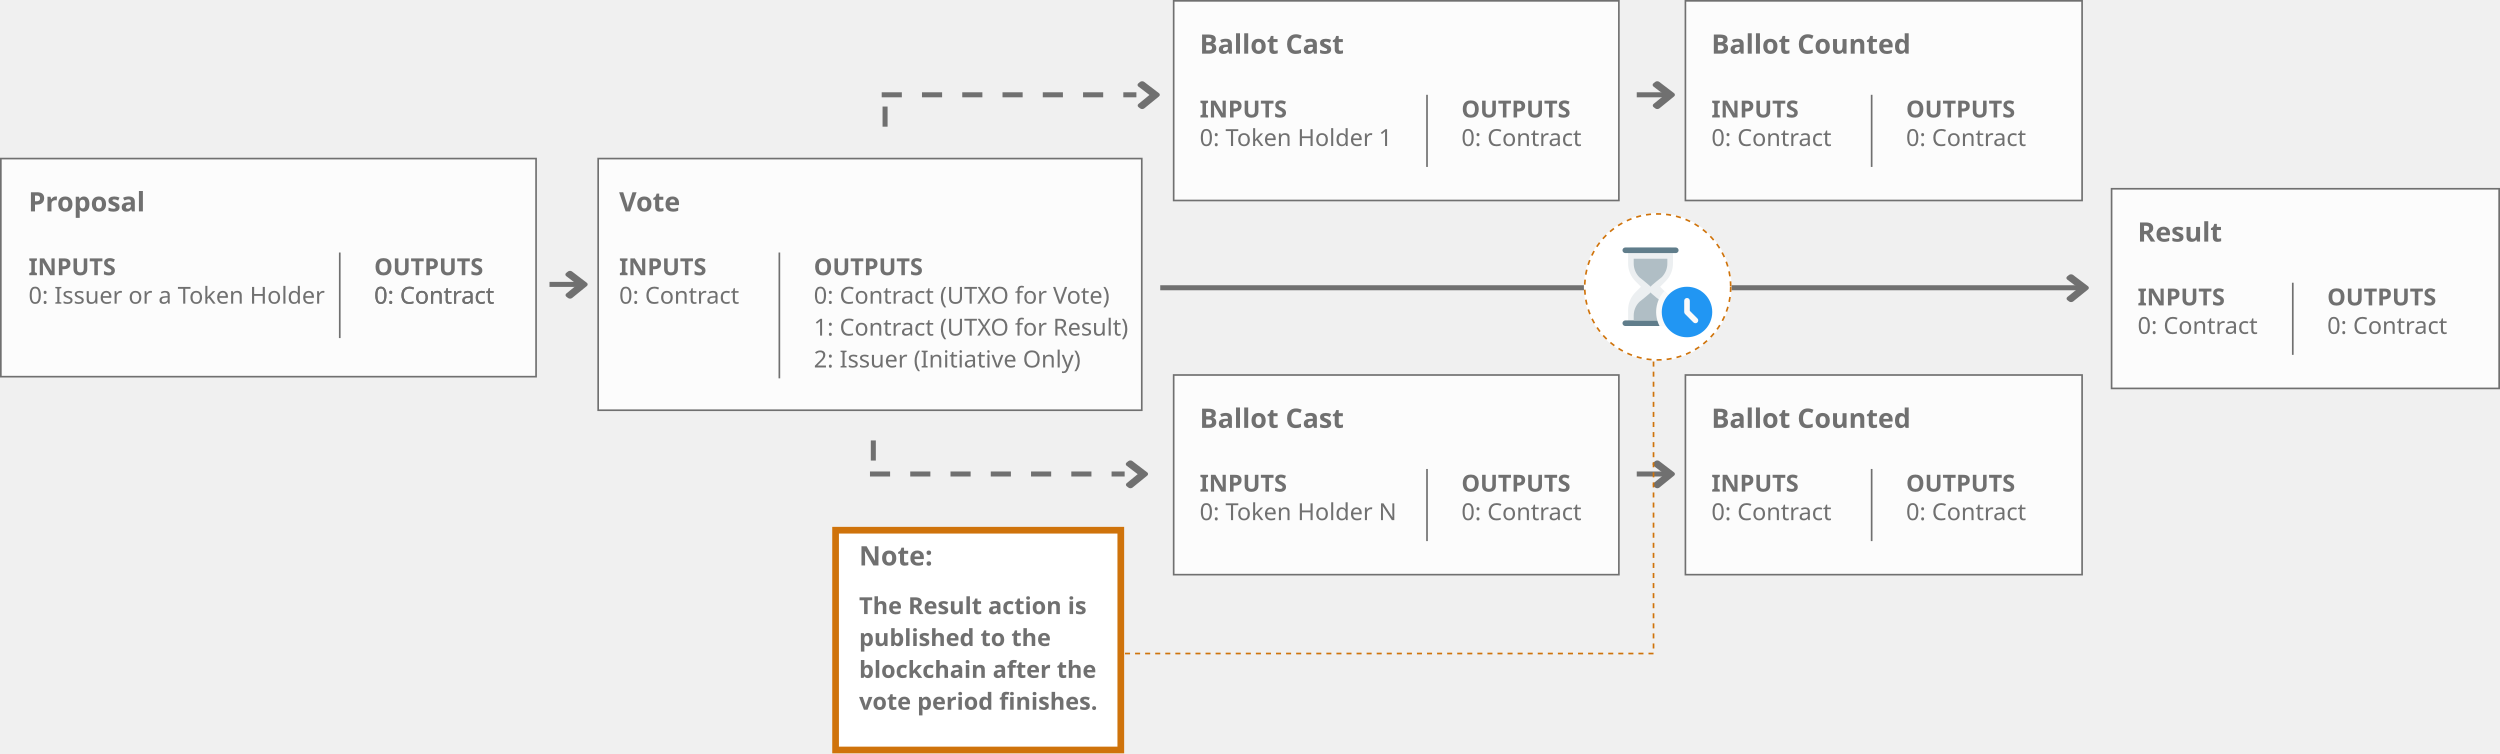
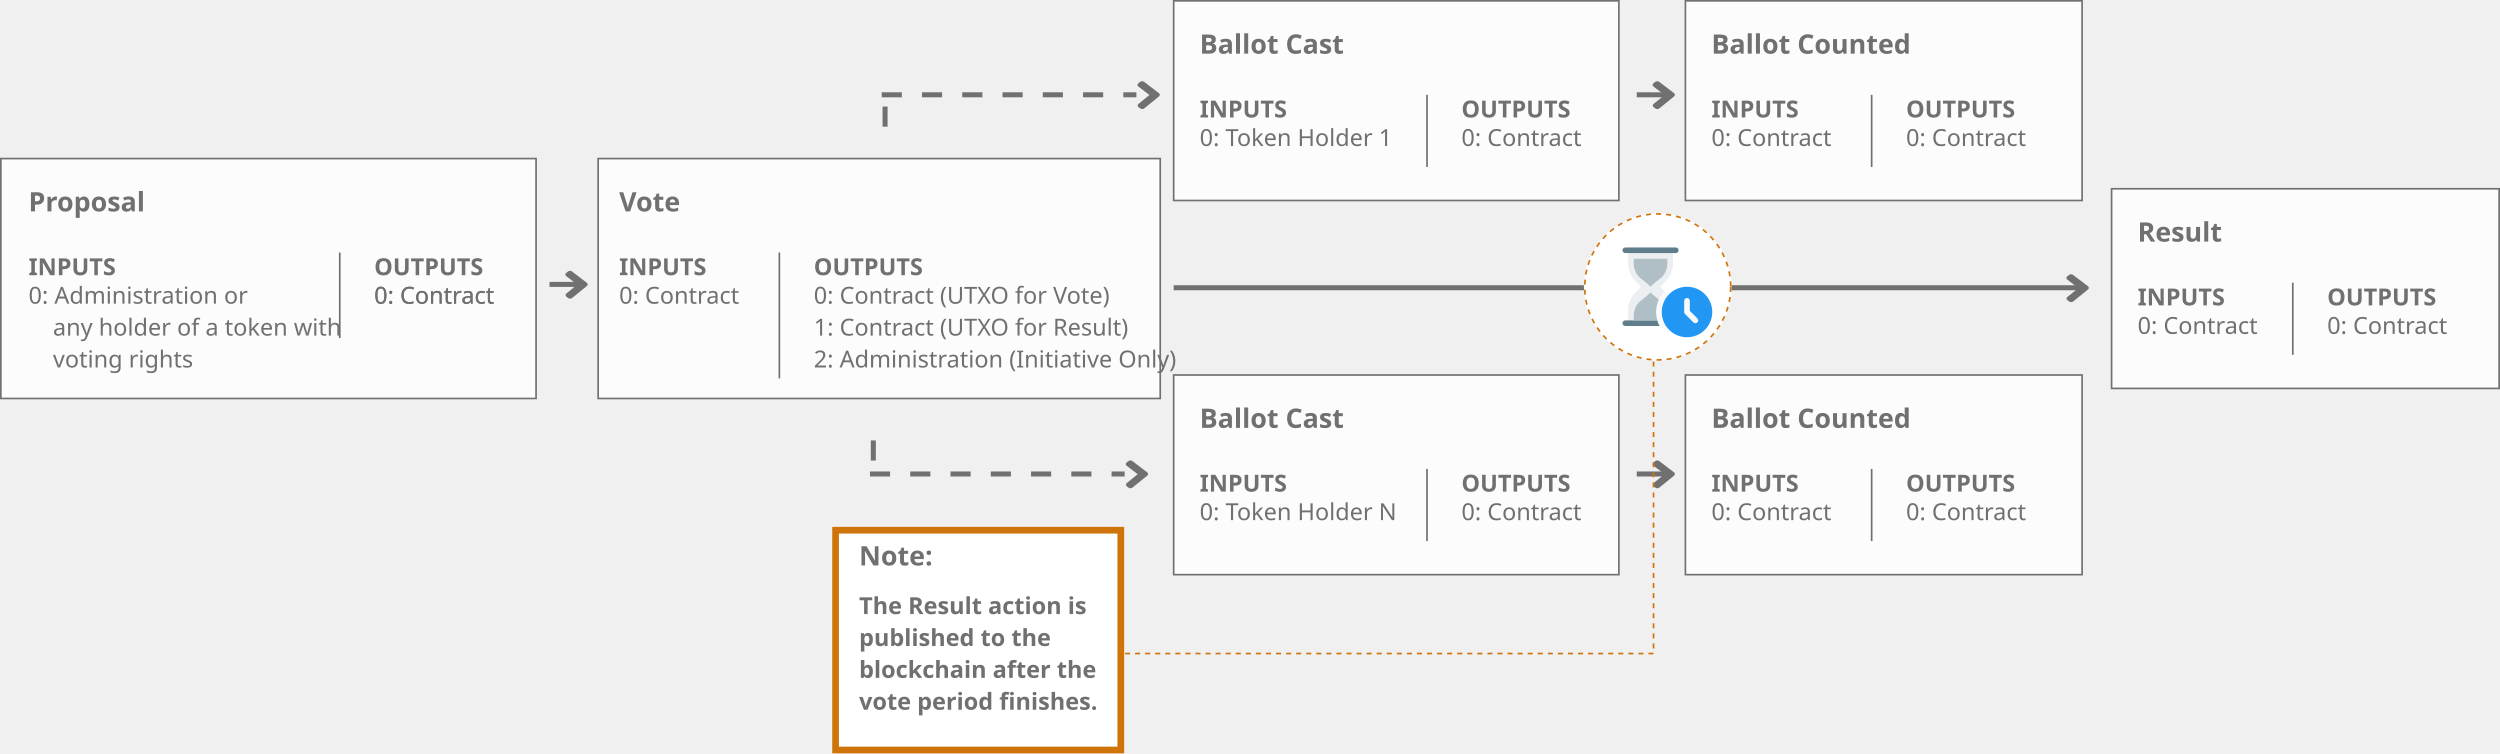
<svg xmlns="http://www.w3.org/2000/svg" width="1490" height="449" viewBox="0 0 1490 449">
  <g id="vote-order-of-operations" transform="translate(675 5717)">
    <g id="Rectangle_251" data-name="Rectangle 251" transform="translate(-675 -5623)" fill="#fcfcfc" stroke="#707070" stroke-width="1">
-       <rect width="320" height="131" stroke="none" />
-       <rect x="0.5" y="0.5" width="319" height="130" fill="none" />
+       <rect width="320" height="144" stroke="none" />
+       <rect x="0.5" y="0.5" width="319" height="143" fill="none" />
    </g>
    <text id="Proposal" transform="translate(-658 -5591)" fill="#707070" font-size="16" font-family="SegoeUI-Semibold, Segoe UI" font-weight="600">
      <tspan x="0" y="0">Proposal</tspan>
    </text>
    <text id="INPUTS" transform="translate(-658 -5568)" fill="#707070" font-size="14" font-family="SegoeUI-Bold, Segoe UI" font-weight="700">
      <tspan x="0" y="15">INPUTS</tspan>
    </text>
    <text id="OUTPUTS_" data-name="OUTPUTS " transform="translate(-452 -5568)" fill="#707070" font-size="14" font-family="SegoeUI-Bold, Segoe UI" font-weight="700">
      <tspan x="0" y="15">OUTPUTS </tspan>
    </text>
    <line id="Line_301" data-name="Line 301" y2="51" transform="translate(-472.5 -5566.5)" fill="none" stroke="#707070" stroke-width="1" />
-     <text id="_0:_Issuer_or_a_Token_Holder_" data-name="0: Issuer or a Token Holder " transform="translate(-658 -5536)" fill="#707070" font-size="14" font-family="SegoeUI, Segoe UI">
-       <tspan x="0" y="0">0: Issuer or a Token Holder </tspan>
+     <text id="_0:_Administration_or_any_holder_of_a_token_with_voting_rights" data-name="0: Administration or      any holder of a token with     voting rights" transform="translate(-658 -5536)" fill="#707070" font-size="14" font-family="SegoeUI, Segoe UI">
+       <tspan x="0" y="0">0: Administration or </tspan>
+       <tspan x="0" y="19" xml:space="preserve">    any holder of a token with</tspan>
+       <tspan x="0" y="38" xml:space="preserve">    voting rights</tspan>
    </text>
    <text id="_0:_Contract_" data-name="0: Contract " transform="translate(-452 -5536)" fill="#707070" font-size="14" font-family="SegoeUI, Segoe UI">
      <tspan x="0" y="0">0: Contract </tspan>
    </text>
    <g id="Rectangle_252" data-name="Rectangle 252" transform="translate(-319 -5623)" fill="#fcfcfc" stroke="#707070" stroke-width="1">
-       <rect width="325" height="151" stroke="none" />
-       <rect x="0.5" y="0.5" width="324" height="150" fill="none" />
+       <rect width="336" height="144" stroke="none" />
+       <rect x="0.5" y="0.5" width="335" height="143" fill="none" />
    </g>
    <text id="Vote" transform="translate(-306 -5591)" fill="#707070" font-size="16" font-family="SegoeUI-Semibold, Segoe UI" font-weight="600">
      <tspan x="0" y="0">Vote</tspan>
    </text>
    <text id="INPUTS-2" data-name="INPUTS" transform="translate(-306 -5568)" fill="#707070" font-size="14" font-family="SegoeUI-Bold, Segoe UI" font-weight="700">
      <tspan x="0" y="15">INPUTS</tspan>
    </text>
    <text id="OUTPUTS_2" data-name="OUTPUTS " transform="translate(-190 -5568)" fill="#707070" font-size="14" font-family="SegoeUI-Bold, Segoe UI" font-weight="700">
      <tspan x="0" y="15">OUTPUTS </tspan>
    </text>
    <line id="Line_302" data-name="Line 302" y2="75" transform="translate(-210.5 -5566.5)" fill="none" stroke="#707070" stroke-width="1" />
    <text id="_0:_Contract" data-name="0: Contract" transform="translate(-306 -5536)" fill="#707070" font-size="14" font-family="SegoeUI, Segoe UI">
      <tspan x="0" y="0">0: Contract</tspan>
    </text>
-     <text id="_0:_Contract_UTXO_for_Vote_1:_Contract_UTXO_for_Result_2:_Issuer_Initiative_Only_" data-name="0: Contract (UTXO for Vote) 1: Contract (UTXO for Result) 2: Issuer (Initiative Only)" transform="translate(-190 -5536)" fill="#707070" font-size="14" font-family="SegoeUI, Segoe UI">
+     <text id="_0:_Contract_UTXO_for_Vote_1:_Contract_UTXO_for_Result_2:_Administration_Initiative_Only_" data-name="0: Contract (UTXO for Vote) 1: Contract (UTXO for Result) 2: Administration (Initiative Only)" transform="translate(-190 -5536)" fill="#707070" font-size="14" font-family="SegoeUI, Segoe UI">
      <tspan x="0" y="0">0: Contract (UTXO for Vote)</tspan>
      <tspan x="0" y="19">1: Contract (UTXO for Result)</tspan>
-       <tspan x="0" y="38">2: Issuer (Initiative Only)</tspan>
+       <tspan x="0" y="38">2: Administration (Initiative Only)</tspan>
    </text>
    <g id="Rectangle_253" data-name="Rectangle 253" transform="translate(24 -5717)" fill="#fcfcfc" stroke="#707070" stroke-width="1">
      <rect width="266.357" height="120" stroke="none" />
      <rect x="0.5" y="0.5" width="265.357" height="119" fill="none" />
    </g>
    <text id="Ballot_Cast" data-name="Ballot Cast" transform="translate(40 -5685)" fill="#707070" font-size="16" font-family="SegoeUI-Semibold, Segoe UI" font-weight="600">
      <tspan x="0" y="0">Ballot Cast</tspan>
    </text>
    <text id="INPUTS-3" data-name="INPUTS" transform="translate(40 -5662)" fill="#707070" font-size="14" font-family="SegoeUI-Bold, Segoe UI" font-weight="700">
      <tspan x="0" y="15">INPUTS</tspan>
    </text>
    <text id="OUTPUTS_3" data-name="OUTPUTS " transform="translate(196 -5662)" fill="#707070" font-size="14" font-family="SegoeUI-Bold, Segoe UI" font-weight="700">
      <tspan x="0" y="15">OUTPUTS </tspan>
    </text>
    <line id="Line_303" data-name="Line 303" y2="43" transform="translate(175.5 -5660.5)" fill="none" stroke="#707070" stroke-width="1" />
    <text id="_0:_Token_Holder_1" data-name="0: Token Holder 1" transform="translate(40 -5630)" fill="#707070" font-size="14" font-family="SegoeUI, Segoe UI">
      <tspan x="0" y="0">0: Token Holder 1</tspan>
    </text>
    <text id="_0:_Contract-2" data-name="0: Contract" transform="translate(196 -5630)" fill="#707070" font-size="14" font-family="SegoeUI, Segoe UI">
      <tspan x="0" y="0">0: Contract</tspan>
    </text>
    <g id="Rectangle_254" data-name="Rectangle 254" transform="translate(24 -5494)" fill="#fcfcfc" stroke="#707070" stroke-width="1">
      <rect width="266.357" height="120" stroke="none" />
      <rect x="0.5" y="0.5" width="265.357" height="119" fill="none" />
    </g>
    <text id="Ballot_Cast-2" data-name="Ballot Cast" transform="translate(40 -5462)" fill="#707070" font-size="16" font-family="SegoeUI-Semibold, Segoe UI" font-weight="600">
      <tspan x="0" y="0">Ballot Cast</tspan>
    </text>
    <text id="INPUTS-4" data-name="INPUTS" transform="translate(40 -5439)" fill="#707070" font-size="14" font-family="SegoeUI-Bold, Segoe UI" font-weight="700">
      <tspan x="0" y="15">INPUTS</tspan>
    </text>
    <text id="OUTPUTS_4" data-name="OUTPUTS " transform="translate(196 -5439)" fill="#707070" font-size="14" font-family="SegoeUI-Bold, Segoe UI" font-weight="700">
      <tspan x="0" y="15">OUTPUTS </tspan>
    </text>
    <line id="Line_304" data-name="Line 304" y2="43" transform="translate(175.5 -5437.5)" fill="none" stroke="#707070" stroke-width="1" />
    <text id="_0:_Token_Holder_N" data-name="0: Token Holder N" transform="translate(40 -5407)" fill="#707070" font-size="14" font-family="SegoeUI, Segoe UI">
      <tspan x="0" y="0">0: Token Holder N</tspan>
    </text>
    <text id="_0:_Contract-3" data-name="0: Contract" transform="translate(196 -5407)" fill="#707070" font-size="14" font-family="SegoeUI, Segoe UI">
      <tspan x="0" y="0">0: Contract</tspan>
    </text>
    <g id="Rectangle_255" data-name="Rectangle 255" transform="translate(329 -5717)" fill="#fcfcfc" stroke="#707070" stroke-width="1">
      <rect width="237.429" height="120" stroke="none" />
      <rect x="0.5" y="0.5" width="236.429" height="119" fill="none" />
    </g>
    <text id="Ballot_Counted" data-name="Ballot Counted" transform="translate(345 -5685)" fill="#707070" font-size="16" font-family="SegoeUI-Semibold, Segoe UI" font-weight="600">
      <tspan x="0" y="0">Ballot Counted</tspan>
    </text>
    <text id="INPUTS-5" data-name="INPUTS" transform="translate(345 -5662)" fill="#707070" font-size="14" font-family="SegoeUI-Bold, Segoe UI" font-weight="700">
      <tspan x="0" y="15">INPUTS</tspan>
    </text>
    <text id="OUTPUTS_5" data-name="OUTPUTS " transform="translate(461 -5662)" fill="#707070" font-size="14" font-family="SegoeUI-Bold, Segoe UI" font-weight="700">
      <tspan x="0" y="15">OUTPUTS </tspan>
    </text>
    <line id="Line_305" data-name="Line 305" y2="43" transform="translate(440.5 -5660.5)" fill="none" stroke="#707070" stroke-width="1" />
    <text id="_0:_Contract-4" data-name="0: Contract" transform="translate(345 -5630)" fill="#707070" font-size="14" font-family="SegoeUI, Segoe UI">
      <tspan x="0" y="0">0: Contract</tspan>
    </text>
    <text id="_0:_Contract-5" data-name="0: Contract" transform="translate(461 -5630)" fill="#707070" font-size="14" font-family="SegoeUI, Segoe UI">
      <tspan x="0" y="0">0: Contract</tspan>
    </text>
    <g id="Rectangle_256" data-name="Rectangle 256" transform="translate(329 -5494)" fill="#fcfcfc" stroke="#707070" stroke-width="1">
      <rect width="237.429" height="120" stroke="none" />
      <rect x="0.5" y="0.5" width="236.429" height="119" fill="none" />
    </g>
    <text id="Ballot_Counted-2" data-name="Ballot Counted" transform="translate(345 -5462)" fill="#707070" font-size="16" font-family="SegoeUI-Semibold, Segoe UI" font-weight="600">
      <tspan x="0" y="0">Ballot Counted</tspan>
    </text>
    <text id="INPUTS-6" data-name="INPUTS" transform="translate(345 -5439)" fill="#707070" font-size="14" font-family="SegoeUI-Bold, Segoe UI" font-weight="700">
      <tspan x="0" y="15">INPUTS</tspan>
    </text>
    <text id="OUTPUTS_6" data-name="OUTPUTS " transform="translate(461 -5439)" fill="#707070" font-size="14" font-family="SegoeUI-Bold, Segoe UI" font-weight="700">
      <tspan x="0" y="15">OUTPUTS </tspan>
    </text>
    <line id="Line_306" data-name="Line 306" y2="43" transform="translate(440.5 -5437.5)" fill="none" stroke="#707070" stroke-width="1" />
    <text id="_0:_Contract-6" data-name="0: Contract" transform="translate(345 -5407)" fill="#707070" font-size="14" font-family="SegoeUI, Segoe UI">
      <tspan x="0" y="0">0: Contract</tspan>
    </text>
    <text id="_0:_Contract-7" data-name="0: Contract" transform="translate(461 -5407)" fill="#707070" font-size="14" font-family="SegoeUI, Segoe UI">
      <tspan x="0" y="0">0: Contract</tspan>
    </text>
    <line id="Line_307" data-name="Line 307" x2="20" transform="translate(-347.5 -5547.5)" fill="none" stroke="#707070" stroke-width="3" />
-     <line id="Line_308" data-name="Line 308" x2="551.836" transform="translate(16.5 -5545.5)" fill="none" stroke="#707070" stroke-width="3" />
+     <line id="Line_308" data-name="Line 308" x2="543.836" transform="translate(24.5 -5545.5)" fill="none" stroke="#707070" stroke-width="3" />
    <g id="chevron-pointing-to-the-left" transform="translate(570.096 -5537.133) rotate(179)">
      <path id="Path_60" data-name="Path 60" d="M6.232,8.306l6.65-5.194a1.2,1.2,0,0,0,.512-.965,1.166,1.166,0,0,0-.493-.961L11.892.391A1.908,1.908,0,0,0,10.668,0,1.955,1.955,0,0,0,9.435.4L.513,7.357A1.2,1.2,0,0,0,0,8.322a1.167,1.167,0,0,0,.493.961l8.78,6.9a1.909,1.909,0,0,0,1.225.39,1.952,1.952,0,0,0,1.232-.4l1.026-.8a1.174,1.174,0,0,0,.02-1.926Z" transform="translate(0 0)" fill="#707070" />
    </g>
    <g id="Rectangle_257" data-name="Rectangle 257" transform="translate(583 -5605)" fill="#fcfcfc" stroke="#707070" stroke-width="1">
      <rect width="232" height="120" stroke="none" />
      <rect x="0.5" y="0.5" width="231" height="119" fill="none" />
    </g>
    <text id="Result" transform="translate(599 -5573)" fill="#707070" font-size="16" font-family="SegoeUI-Semibold, Segoe UI" font-weight="600">
      <tspan x="0" y="0">Result</tspan>
    </text>
    <text id="INPUTS-7" data-name="INPUTS" transform="translate(599 -5550)" fill="#707070" font-size="14" font-family="SegoeUI-Bold, Segoe UI" font-weight="700">
      <tspan x="0" y="15">INPUTS</tspan>
    </text>
    <text id="OUTPUTS_7" data-name="OUTPUTS " transform="translate(712 -5550)" fill="#707070" font-size="14" font-family="SegoeUI-Bold, Segoe UI" font-weight="700">
      <tspan x="0" y="15">OUTPUTS </tspan>
    </text>
    <line id="Line_309" data-name="Line 309" y2="43" transform="translate(691.5 -5548.5)" fill="none" stroke="#707070" stroke-width="1" />
    <text id="_0:_Contract-8" data-name="0: Contract" transform="translate(599 -5518)" fill="#707070" font-size="14" font-family="SegoeUI, Segoe UI">
      <tspan x="0" y="0">0: Contract</tspan>
    </text>
    <text id="_0:_Contract-9" data-name="0: Contract" transform="translate(712 -5518)" fill="#707070" font-size="14" font-family="SegoeUI, Segoe UI">
      <tspan x="0" y="0">0: Contract</tspan>
    </text>
    <line id="Line_310" data-name="Line 310" y1="20" transform="translate(-147.5 -5661.5)" fill="none" stroke="#707070" stroke-width="3" stroke-dasharray="12" />
    <line id="Line_311" data-name="Line 311" x2="151.794" transform="translate(-149.5 -5660.5)" fill="none" stroke="#707070" stroke-width="3" stroke-dasharray="12" />
    <line id="Line_312" data-name="Line 312" y1="20" transform="translate(-154.5 -5462.5)" fill="none" stroke="#707070" stroke-width="3" stroke-dasharray="12" />
    <line id="Line_313" data-name="Line 313" x2="151.794" transform="translate(-156.5 -5434.5)" fill="none" stroke="#707070" stroke-width="3" stroke-dasharray="12" />
    <g id="chevron-pointing-to-the-left-2" data-name="chevron-pointing-to-the-left" transform="translate(9.356 -5426.221) rotate(179)">
      <path id="Path_60-2" data-name="Path 60" d="M6.15,8.276l6.607-5.2a1.205,1.205,0,0,0,.509-.965,1.168,1.168,0,0,0-.489-.961l-1-.795a1.887,1.887,0,0,0-1.216-.389,1.934,1.934,0,0,0-1.225.4L.469,7.327a1.206,1.206,0,0,0-.509.965,1.169,1.169,0,0,0,.489.961l8.721,6.9a1.888,1.888,0,0,0,1.217.389,1.931,1.931,0,0,0,1.224-.4l1.019-.8a1.179,1.179,0,0,0,.02-1.926Z" transform="translate(0 0)" fill="#707070" />
    </g>
    <g id="chevron-pointing-to-the-left-3" data-name="chevron-pointing-to-the-left" transform="translate(16.356 -5652.221) rotate(179)">
      <path id="Path_60-3" data-name="Path 60" d="M6.15,8.276l6.607-5.2a1.205,1.205,0,0,0,.509-.965,1.168,1.168,0,0,0-.489-.961l-1-.795a1.887,1.887,0,0,0-1.216-.389,1.934,1.934,0,0,0-1.225.4L.469,7.327a1.206,1.206,0,0,0-.509.965,1.169,1.169,0,0,0,.489.961l8.721,6.9a1.888,1.888,0,0,0,1.217.389,1.931,1.931,0,0,0,1.224-.4l1.019-.8a1.179,1.179,0,0,0,.02-1.926Z" transform="translate(0 0)" fill="#707070" />
    </g>
    <g id="chevron-pointing-to-the-left-4" data-name="chevron-pointing-to-the-left" transform="translate(-324.644 -5539.221) rotate(179)">
      <path id="Path_60-4" data-name="Path 60" d="M6.15,8.276l6.607-5.2a1.205,1.205,0,0,0,.509-.965,1.168,1.168,0,0,0-.489-.961l-1-.795a1.887,1.887,0,0,0-1.216-.389,1.934,1.934,0,0,0-1.225.4L.469,7.327a1.206,1.206,0,0,0-.509.965,1.169,1.169,0,0,0,.489.961l8.721,6.9a1.888,1.888,0,0,0,1.217.389,1.931,1.931,0,0,0,1.224-.4l1.019-.8a1.179,1.179,0,0,0,.02-1.926Z" transform="translate(0 0)" fill="#707070" />
    </g>
    <line id="Line_314" data-name="Line 314" x2="20" transform="translate(300.5 -5660.5)" fill="none" stroke="#707070" stroke-width="3" />
    <g id="chevron-pointing-to-the-left-5" data-name="chevron-pointing-to-the-left" transform="translate(323.356 -5652.221) rotate(179)">
      <path id="Path_60-5" data-name="Path 60" d="M6.15,8.276l6.607-5.2a1.205,1.205,0,0,0,.509-.965,1.168,1.168,0,0,0-.489-.961l-1-.795a1.887,1.887,0,0,0-1.216-.389,1.934,1.934,0,0,0-1.225.4L.469,7.327a1.206,1.206,0,0,0-.509.965,1.169,1.169,0,0,0,.489.961l8.721,6.9a1.888,1.888,0,0,0,1.217.389,1.931,1.931,0,0,0,1.224-.4l1.019-.8a1.179,1.179,0,0,0,.02-1.926Z" transform="translate(0 0)" fill="#707070" />
    </g>
    <line id="Line_315" data-name="Line 315" x2="20" transform="translate(300.5 -5434.5)" fill="none" stroke="#707070" stroke-width="3" />
    <g id="chevron-pointing-to-the-left-6" data-name="chevron-pointing-to-the-left" transform="translate(323.356 -5426.221) rotate(179)">
      <path id="Path_60-6" data-name="Path 60" d="M6.15,8.276l6.607-5.2a1.205,1.205,0,0,0,.509-.965,1.168,1.168,0,0,0-.489-.961l-1-.795a1.887,1.887,0,0,0-1.216-.389,1.934,1.934,0,0,0-1.225.4L.469,7.327a1.206,1.206,0,0,0-.509.965,1.169,1.169,0,0,0,.489.961l8.721,6.9a1.888,1.888,0,0,0,1.217.389,1.931,1.931,0,0,0,1.224-.4l1.019-.8a1.179,1.179,0,0,0,.02-1.926Z" transform="translate(0 0)" fill="#707070" />
    </g>
    <g id="Ellipse_57" data-name="Ellipse 57" transform="translate(269 -5590)" fill="#fff" stroke="#cf730b" stroke-width="1" stroke-dasharray="3">
      <circle cx="44" cy="44" r="44" stroke="none" />
      <circle cx="44" cy="44" r="43.5" fill="none" />
    </g>
    <g id="sand-clock" transform="translate(292 -5569.5)">
      <path id="Path_151" data-name="Path 151" d="M58.75,9.506V1.672A1.684,1.684,0,0,0,58.262.488,1.664,1.664,0,0,0,57.078,0H33.672A1.673,1.673,0,0,0,32,1.672V9.506a14.948,14.948,0,0,0,4.407,10.64l3.26,3.26-3.26,3.26A14.954,14.954,0,0,0,32,37.307v7.838a1.684,1.684,0,0,0,.488,1.184,1.664,1.664,0,0,0,1.184.488l23.407,0a1.673,1.673,0,0,0,1.672-1.672V37.3a14.948,14.948,0,0,0-4.407-10.64l-3.26-3.257,3.26-3.264A14.935,14.935,0,0,0,58.75,9.506Z" transform="translate(-28.656 0)" fill="#eceff1" />
      <g id="Group_38" data-name="Group 38">
        <path id="Path_152" data-name="Path 152" d="M1.672,3.344A1.672,1.672,0,0,1,1.672,0H31.766a1.672,1.672,0,0,1,0,3.344Z" fill="#607d8b" />
        <path id="Path_153" data-name="Path 153" d="M31.766,419.344H1.672A1.677,1.677,0,0,1,0,417.672H0A1.677,1.677,0,0,1,1.672,416H31.766a1.677,1.677,0,0,1,1.672,1.672h0A1.677,1.677,0,0,1,31.766,419.344Z" transform="translate(0 -372.531)" fill="#607d8b" />
      </g>
      <g id="Group_39" data-name="Group 39" transform="translate(6.688 6.688)">
        <path id="Path_154" data-name="Path 154" d="M64,64v2.819a11.633,11.633,0,0,0,3.427,8.276s6.6,5.183,6.6,5.624h0c0-.441,6.6-5.628,6.6-5.628a11.625,11.625,0,0,0,3.427-8.273V64Z" transform="translate(-64 -64)" fill="#b0bec5" />
        <path id="Path_155" data-name="Path 155" d="M64,272.719V269.9a11.633,11.633,0,0,1,3.427-8.276s6.6-5.183,6.6-5.624h0c0,.441,6.6,5.628,6.6,5.628a11.627,11.627,0,0,1,3.427,8.276v2.815Z" transform="translate(-64 -235.937)" fill="#b0bec5" />
      </g>
      <path id="Path_156" data-name="Path 156" d="M203.7,266.013h-1.672v-6.166a14.948,14.948,0,0,0-4.407-10.64l-.7-.7a18.266,18.266,0,0,0-2.9,20.845H203.7a1.672,1.672,0,0,0,0-3.344Z" transform="translate(-171.937 -222.544)" fill="#fafafa" />
      <circle id="Ellipse_56" data-name="Ellipse 56" cx="15.047" cy="15.047" r="15.047" transform="translate(23.407 23.407)" fill="#2196f3" />
      <path id="Path_157" data-name="Path 157" d="M358.688,303.047a1.679,1.679,0,0,1-1.184-.488l-5.016-5.016a1.684,1.684,0,0,1-.488-1.184v-6.688a1.672,1.672,0,0,1,3.344,0v6l4.527,4.527a1.67,1.67,0,0,1-1.184,2.852Z" transform="translate(-315.218 -257.906)" fill="#fafafa" />
    </g>
    <g id="Rectangle_258" data-name="Rectangle 258" transform="translate(-179 -5403)" fill="#fff" stroke="#cf730b" stroke-width="4">
      <rect width="174" height="135" stroke="none" />
      <rect x="2" y="2" width="170" height="131" fill="none" />
    </g>
    <text id="Note:" transform="translate(-163 -5397)" fill="#707070" font-size="16" font-family="SegoeUI-Semibold, Segoe UI" font-weight="600">
      <tspan x="0" y="17">Note:</tspan>
    </text>
    <text id="The_Result_action_is_published_to_the_blockchain_after_the_vote_period_finishes." data-name="The Result action is published to the blockchain after the vote period finishes." transform="translate(-163 -5366)" fill="#707070" font-size="14" font-family="SegoeUI-Semibold, Segoe UI" font-weight="600">
      <tspan x="0" y="15">The Result action is </tspan>
      <tspan x="0" y="34">published to the </tspan>
      <tspan x="0" y="53">blockchain after the </tspan>
      <tspan x="0" y="72">vote period finishes.</tspan>
    </text>
    <line id="Line_316" data-name="Line 316" x2="315" transform="translate(-4.5 -5327.5)" fill="none" stroke="#cf730b" stroke-width="1" stroke-dasharray="3" />
    <line id="Line_317" data-name="Line 317" y2="174" transform="translate(310.5 -5501.5)" fill="none" stroke="#cf730b" stroke-width="1" stroke-dasharray="3" />
    <text id="_0:_Contract_2" data-name="0: Contract " transform="translate(-452 -5536)" fill="#707070" font-size="14" font-family="SegoeUI, Segoe UI">
      <tspan x="0" y="0">0: Contract </tspan>
    </text>
  </g>
</svg>
